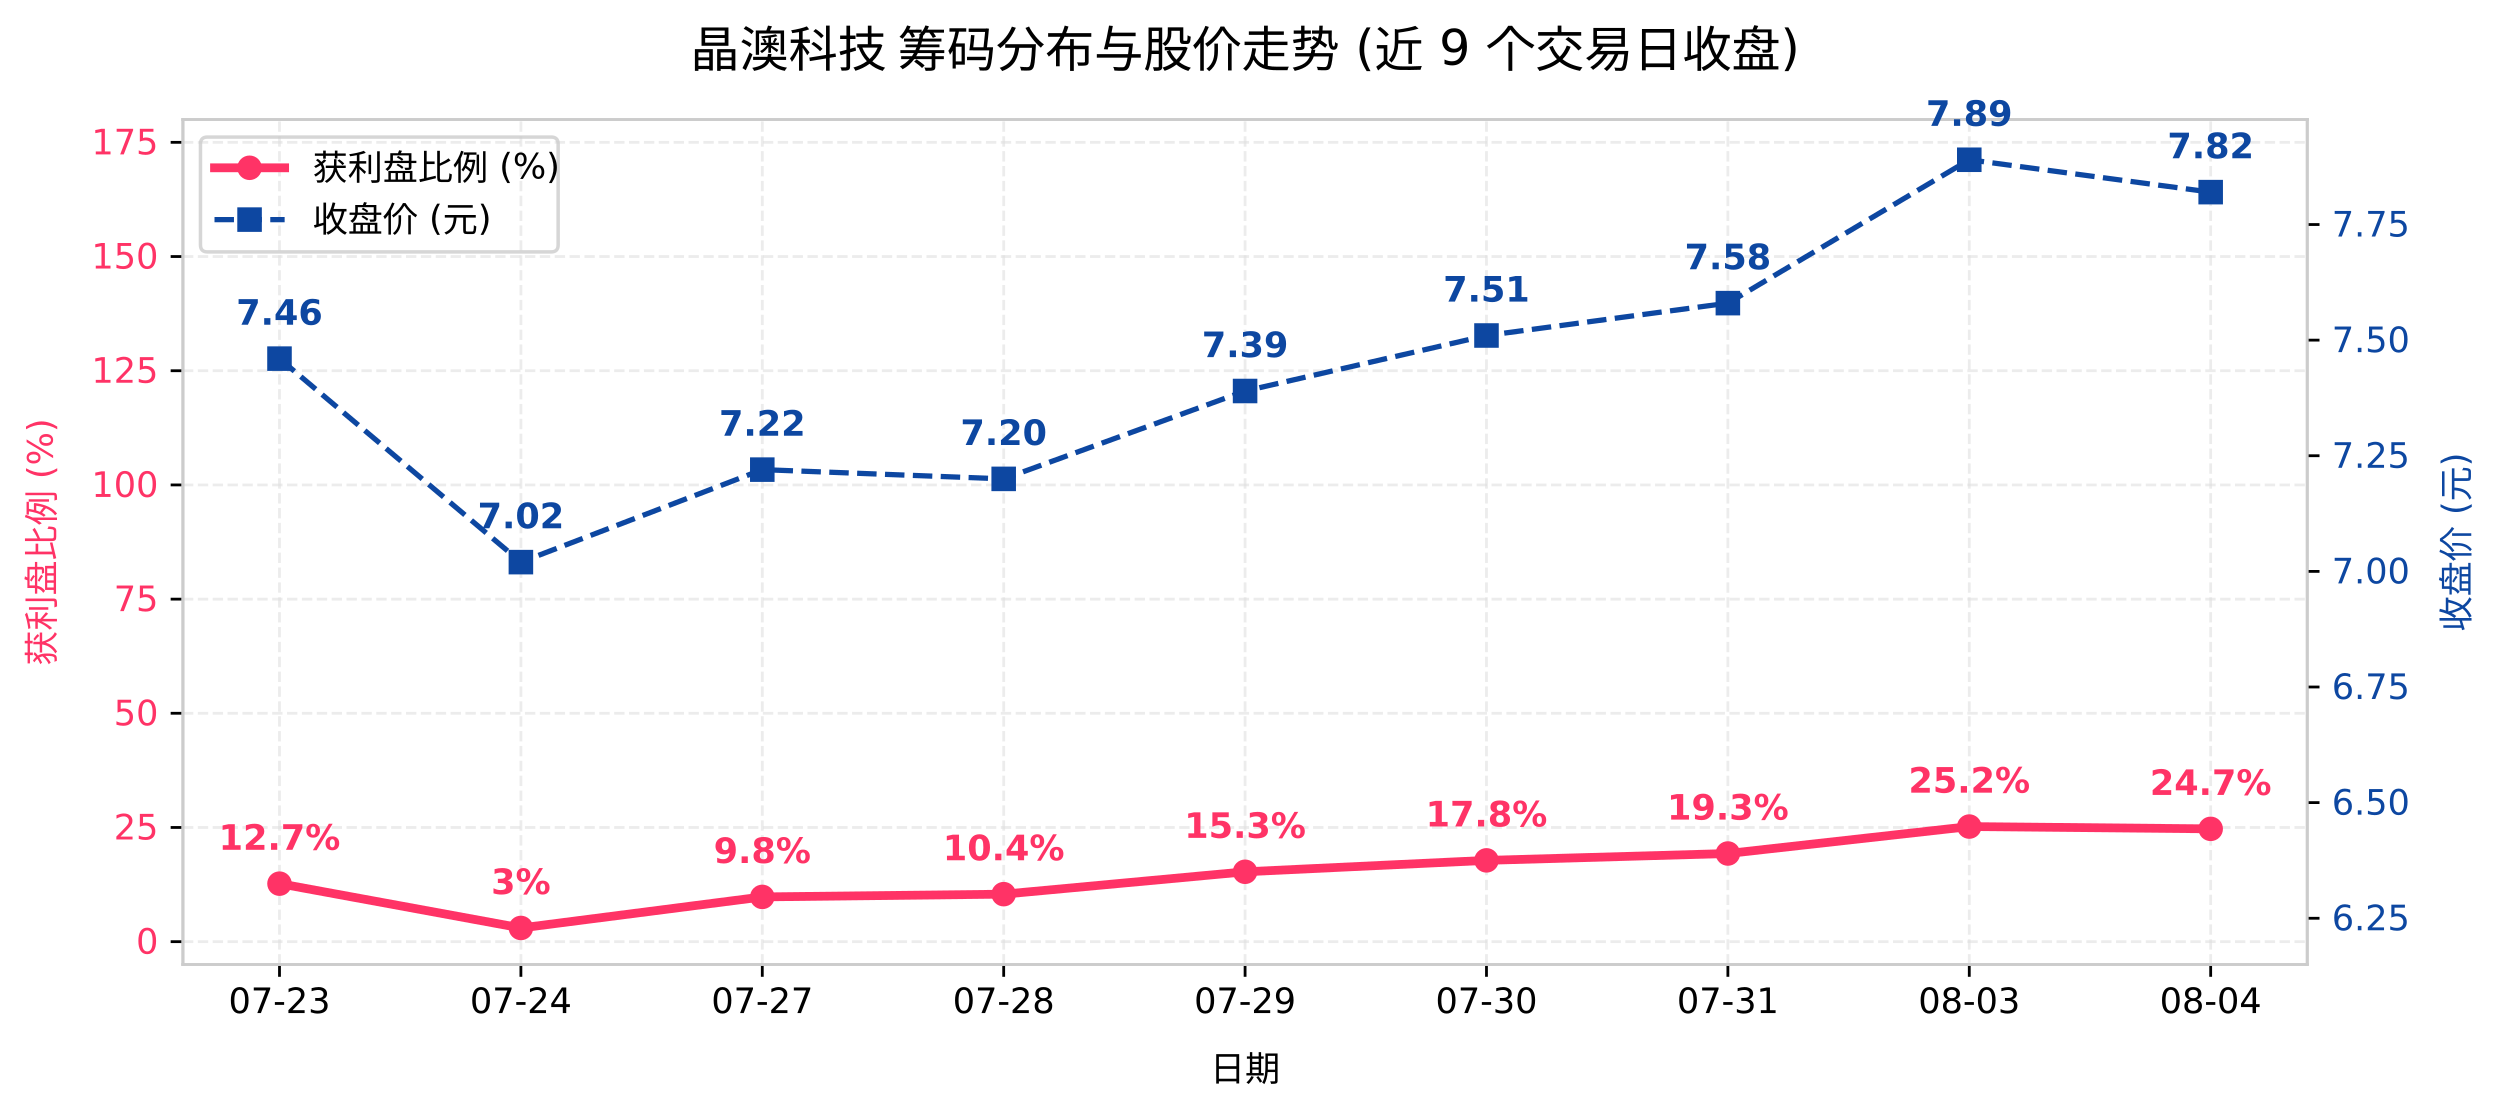
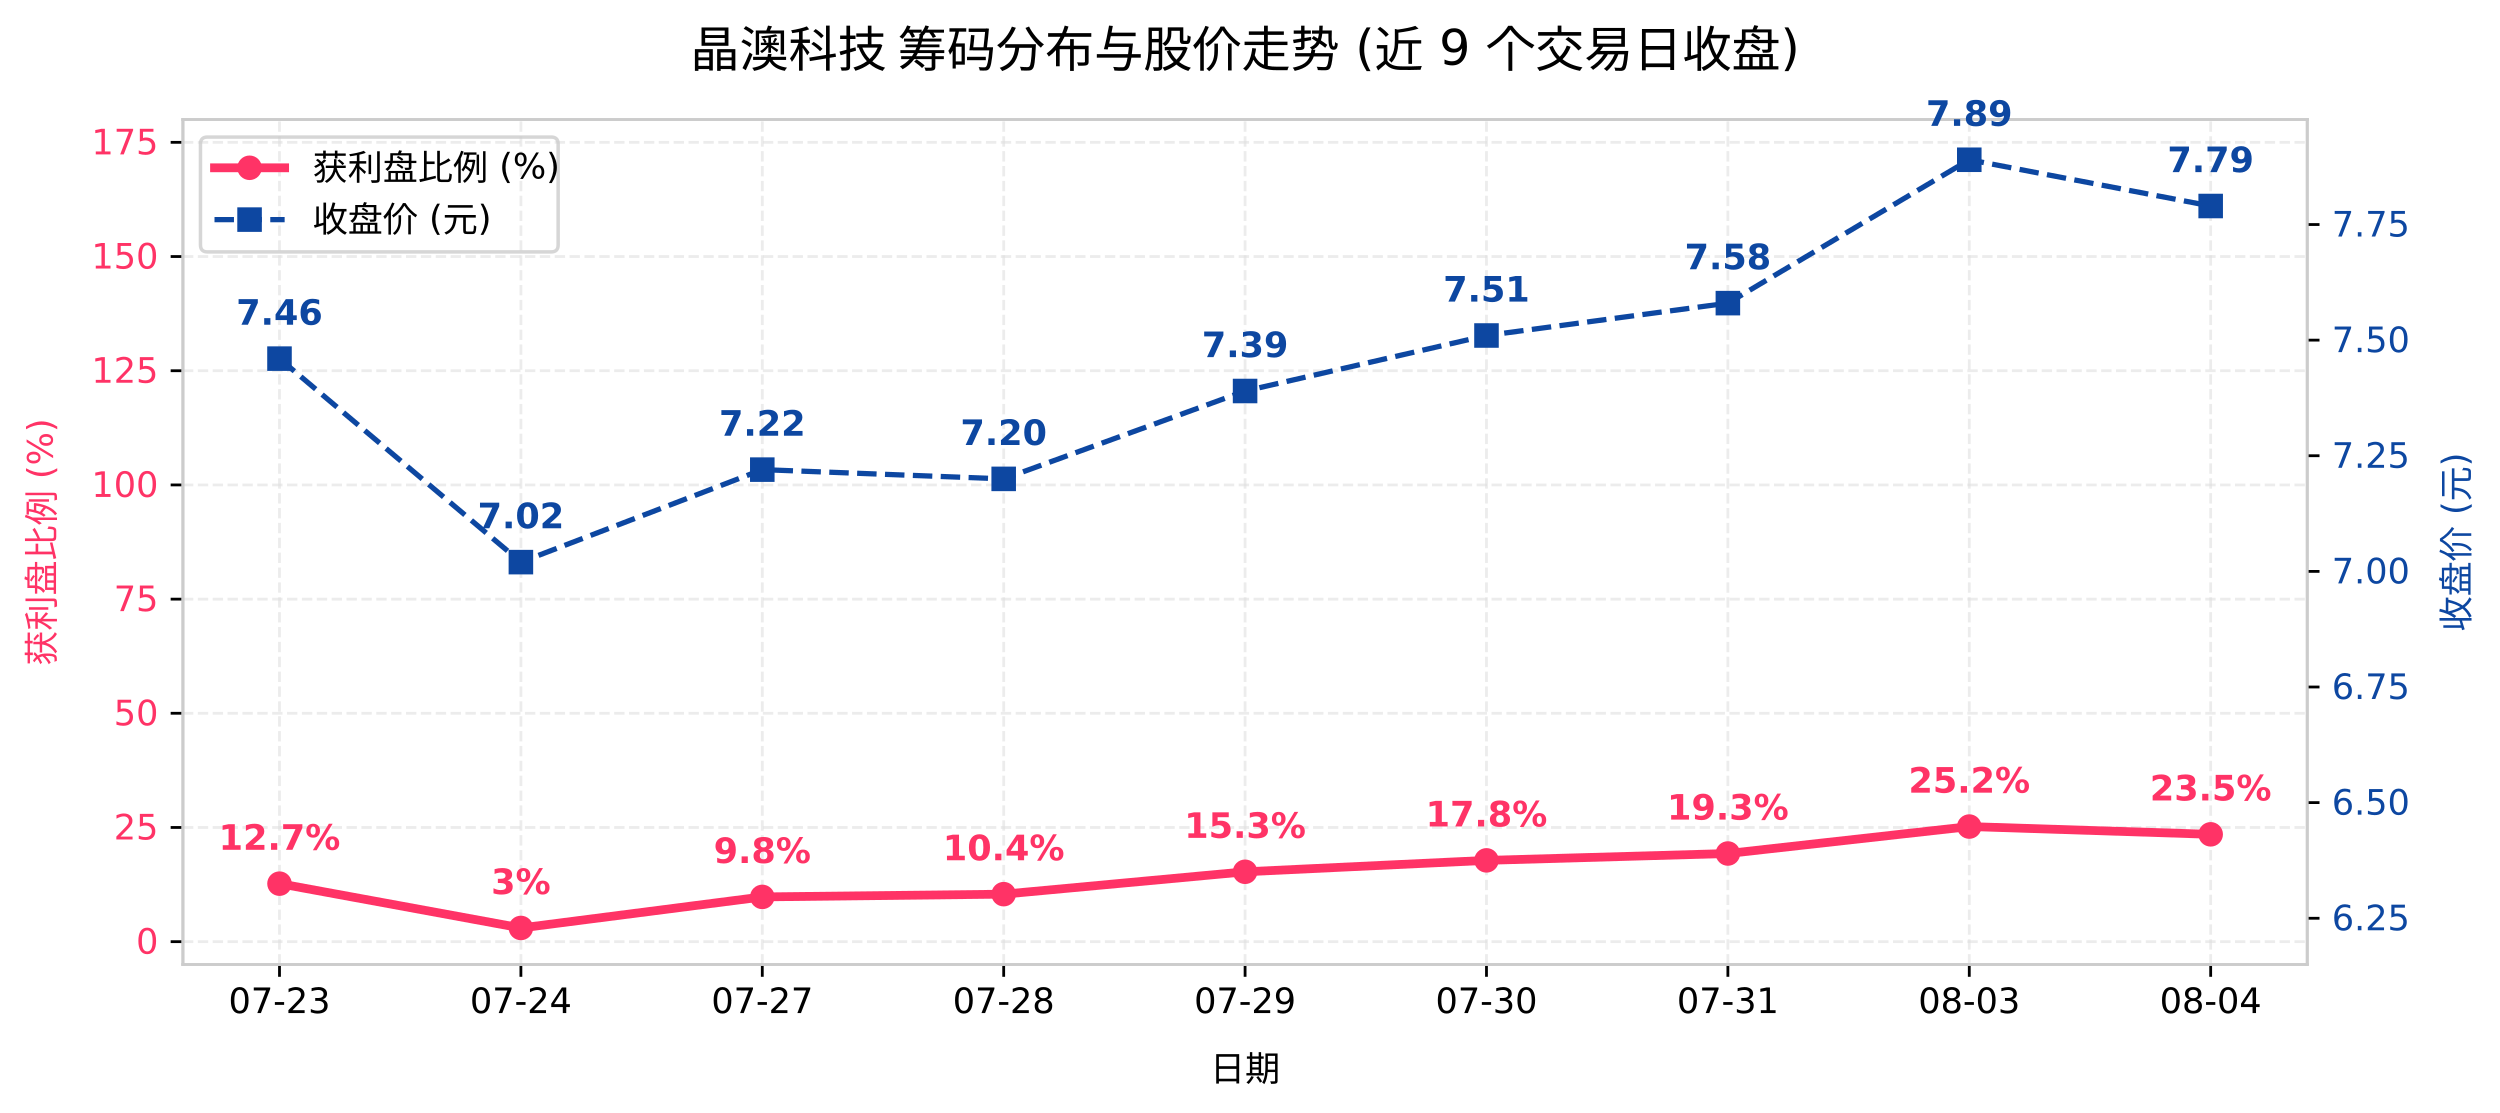
<svg xmlns="http://www.w3.org/2000/svg" xmlns:xlink="http://www.w3.org/1999/xlink" width="712.848pt" height="317.148pt" viewBox="0 0 712.848 317.148" version="1.1">
  <defs>
    <style type="text/css">*{stroke-linejoin: round; stroke-linecap: butt}</style>
  </defs>
  <g id="figure_1">
    <g id="patch_1">
      <path d="M 0 317.148  L 712.848 317.148  L 712.848 0  L 0 0  L 0 317.148  z " style="fill: none" />
    </g>
    <g id="axes_1">
      <g id="patch_2">
        <path d="M 52.163 275.017  L 657.883 275.017  L 657.883 34.08  L 52.163 34.08  L 52.163 275.017  z " style="fill: none" />
      </g>
      <g id="matplotlib.axis_1">
        <g id="xtick_1">
          <g id="line2d_1">
-             <path d="M 79.695 275.017  L 79.695 34.08  " clip-path="url(#p9bd43a5922)" style="fill: none; stroke-dasharray: 2.96,1.28; stroke-dashoffset: 0; stroke: #e0e0e0; stroke-opacity: 0.6; stroke-width: 0.8" />
+             <path d="M 79.695 275.017  L 79.695 34.08  " clip-path="url(#pdc9eabf6d9)" style="fill: none; stroke-dasharray: 2.96,1.28; stroke-dashoffset: 0; stroke: #e0e0e0; stroke-opacity: 0.6; stroke-width: 0.8" />
          </g>
          <g id="line2d_2">
            <defs>
-               <path id="mbecc0083b7" d="M 0 0  L 0 3.5  " style="stroke: #000000; stroke-width: 0.8" />
+               <path id="m09fc9aea0a" d="M 0 0  L 0 3.5  " style="stroke: #000000; stroke-width: 0.8" />
            </defs>
            <g>
-               <use xlink:href="#mbecc0083b7" x="79.695" y="275.017" style="stroke: #000000; stroke-width: 0.8" />
+               <use xlink:href="#m09fc9aea0a" x="79.695" y="275.017" style="stroke: #000000; stroke-width: 0.8" />
            </g>
          </g>
          <g id="text_1">
            <text style="font: 10px 'WenQuanYi Zen Hei', 'DejaVu Sans', 'Arial', sans-serif; text-anchor: middle" x="79.695" y="288.873" transform="rotate(-0 79.69523 288.8728)">07-23</text>
          </g>
        </g>
        <g id="xtick_2">
          <g id="line2d_3">
-             <path d="M 148.527 275.017  L 148.527 34.08  " clip-path="url(#p9bd43a5922)" style="fill: none; stroke-dasharray: 2.96,1.28; stroke-dashoffset: 0; stroke: #e0e0e0; stroke-opacity: 0.6; stroke-width: 0.8" />
+             <path d="M 148.527 275.017  L 148.527 34.08  " clip-path="url(#pdc9eabf6d9)" style="fill: none; stroke-dasharray: 2.96,1.28; stroke-dashoffset: 0; stroke: #e0e0e0; stroke-opacity: 0.6; stroke-width: 0.8" />
          </g>
          <g id="line2d_4">
            <g>
-               <use xlink:href="#mbecc0083b7" x="148.527" y="275.017" style="stroke: #000000; stroke-width: 0.8" />
+               <use xlink:href="#m09fc9aea0a" x="148.527" y="275.017" style="stroke: #000000; stroke-width: 0.8" />
            </g>
          </g>
          <g id="text_2">
            <text style="font: 10px 'WenQuanYi Zen Hei', 'DejaVu Sans', 'Arial', sans-serif; text-anchor: middle" x="148.527" y="288.873" transform="rotate(-0 148.527 288.8728)">07-24</text>
          </g>
        </g>
        <g id="xtick_3">
          <g id="line2d_5">
-             <path d="M 217.359 275.017  L 217.359 34.08  " clip-path="url(#p9bd43a5922)" style="fill: none; stroke-dasharray: 2.96,1.28; stroke-dashoffset: 0; stroke: #e0e0e0; stroke-opacity: 0.6; stroke-width: 0.8" />
+             <path d="M 217.359 275.017  L 217.359 34.08  " clip-path="url(#pdc9eabf6d9)" style="fill: none; stroke-dasharray: 2.96,1.28; stroke-dashoffset: 0; stroke: #e0e0e0; stroke-opacity: 0.6; stroke-width: 0.8" />
          </g>
          <g id="line2d_6">
            <g>
-               <use xlink:href="#mbecc0083b7" x="217.359" y="275.017" style="stroke: #000000; stroke-width: 0.8" />
+               <use xlink:href="#m09fc9aea0a" x="217.359" y="275.017" style="stroke: #000000; stroke-width: 0.8" />
            </g>
          </g>
          <g id="text_3">
            <text style="font: 10px 'WenQuanYi Zen Hei', 'DejaVu Sans', 'Arial', sans-serif; text-anchor: middle" x="217.359" y="288.873" transform="rotate(-0 217.3589 288.8728)">07-27</text>
          </g>
        </g>
        <g id="xtick_4">
          <g id="line2d_7">
-             <path d="M 286.191 275.017  L 286.191 34.08  " clip-path="url(#p9bd43a5922)" style="fill: none; stroke-dasharray: 2.96,1.28; stroke-dashoffset: 0; stroke: #e0e0e0; stroke-opacity: 0.6; stroke-width: 0.8" />
+             <path d="M 286.191 275.017  L 286.191 34.08  " clip-path="url(#pdc9eabf6d9)" style="fill: none; stroke-dasharray: 2.96,1.28; stroke-dashoffset: 0; stroke: #e0e0e0; stroke-opacity: 0.6; stroke-width: 0.8" />
          </g>
          <g id="line2d_8">
            <g>
-               <use xlink:href="#mbecc0083b7" x="286.191" y="275.017" style="stroke: #000000; stroke-width: 0.8" />
+               <use xlink:href="#m09fc9aea0a" x="286.191" y="275.017" style="stroke: #000000; stroke-width: 0.8" />
            </g>
          </g>
          <g id="text_4">
            <text style="font: 10px 'WenQuanYi Zen Hei', 'DejaVu Sans', 'Arial', sans-serif; text-anchor: middle" x="286.191" y="288.873" transform="rotate(-0 286.1907 288.8728)">07-28</text>
          </g>
        </g>
        <g id="xtick_5">
          <g id="line2d_9">
-             <path d="M 355.022 275.017  L 355.022 34.08  " clip-path="url(#p9bd43a5922)" style="fill: none; stroke-dasharray: 2.96,1.28; stroke-dashoffset: 0; stroke: #e0e0e0; stroke-opacity: 0.6; stroke-width: 0.8" />
+             <path d="M 355.022 275.017  L 355.022 34.08  " clip-path="url(#pdc9eabf6d9)" style="fill: none; stroke-dasharray: 2.96,1.28; stroke-dashoffset: 0; stroke: #e0e0e0; stroke-opacity: 0.6; stroke-width: 0.8" />
          </g>
          <g id="line2d_10">
            <g>
-               <use xlink:href="#mbecc0083b7" x="355.022" y="275.017" style="stroke: #000000; stroke-width: 0.8" />
+               <use xlink:href="#m09fc9aea0a" x="355.022" y="275.017" style="stroke: #000000; stroke-width: 0.8" />
            </g>
          </g>
          <g id="text_5">
            <text style="font: 10px 'WenQuanYi Zen Hei', 'DejaVu Sans', 'Arial', sans-serif; text-anchor: middle" x="355.022" y="288.873" transform="rotate(-0 355.0225 288.8728)">07-29</text>
          </g>
        </g>
        <g id="xtick_6">
          <g id="line2d_11">
-             <path d="M 423.854 275.017  L 423.854 34.08  " clip-path="url(#p9bd43a5922)" style="fill: none; stroke-dasharray: 2.96,1.28; stroke-dashoffset: 0; stroke: #e0e0e0; stroke-opacity: 0.6; stroke-width: 0.8" />
+             <path d="M 423.854 275.017  L 423.854 34.08  " clip-path="url(#pdc9eabf6d9)" style="fill: none; stroke-dasharray: 2.96,1.28; stroke-dashoffset: 0; stroke: #e0e0e0; stroke-opacity: 0.6; stroke-width: 0.8" />
          </g>
          <g id="line2d_12">
            <g>
-               <use xlink:href="#mbecc0083b7" x="423.854" y="275.017" style="stroke: #000000; stroke-width: 0.8" />
+               <use xlink:href="#m09fc9aea0a" x="423.854" y="275.017" style="stroke: #000000; stroke-width: 0.8" />
            </g>
          </g>
          <g id="text_6">
            <text style="font: 10px 'WenQuanYi Zen Hei', 'DejaVu Sans', 'Arial', sans-serif; text-anchor: middle" x="423.854" y="288.873" transform="rotate(-0 423.8543 288.8728)">07-30</text>
          </g>
        </g>
        <g id="xtick_7">
          <g id="line2d_13">
-             <path d="M 492.686 275.017  L 492.686 34.08  " clip-path="url(#p9bd43a5922)" style="fill: none; stroke-dasharray: 2.96,1.28; stroke-dashoffset: 0; stroke: #e0e0e0; stroke-opacity: 0.6; stroke-width: 0.8" />
+             <path d="M 492.686 275.017  L 492.686 34.08  " clip-path="url(#pdc9eabf6d9)" style="fill: none; stroke-dasharray: 2.96,1.28; stroke-dashoffset: 0; stroke: #e0e0e0; stroke-opacity: 0.6; stroke-width: 0.8" />
          </g>
          <g id="line2d_14">
            <g>
-               <use xlink:href="#mbecc0083b7" x="492.686" y="275.017" style="stroke: #000000; stroke-width: 0.8" />
+               <use xlink:href="#m09fc9aea0a" x="492.686" y="275.017" style="stroke: #000000; stroke-width: 0.8" />
            </g>
          </g>
          <g id="text_7">
            <text style="font: 10px 'WenQuanYi Zen Hei', 'DejaVu Sans', 'Arial', sans-serif; text-anchor: middle" x="492.686" y="288.873" transform="rotate(-0 492.6861 288.8728)">07-31</text>
          </g>
        </g>
        <g id="xtick_8">
          <g id="line2d_15">
-             <path d="M 561.518 275.017  L 561.518 34.08  " clip-path="url(#p9bd43a5922)" style="fill: none; stroke-dasharray: 2.96,1.28; stroke-dashoffset: 0; stroke: #e0e0e0; stroke-opacity: 0.6; stroke-width: 0.8" />
+             <path d="M 561.518 275.017  L 561.518 34.08  " clip-path="url(#pdc9eabf6d9)" style="fill: none; stroke-dasharray: 2.96,1.28; stroke-dashoffset: 0; stroke: #e0e0e0; stroke-opacity: 0.6; stroke-width: 0.8" />
          </g>
          <g id="line2d_16">
            <g>
-               <use xlink:href="#mbecc0083b7" x="561.518" y="275.017" style="stroke: #000000; stroke-width: 0.8" />
+               <use xlink:href="#m09fc9aea0a" x="561.518" y="275.017" style="stroke: #000000; stroke-width: 0.8" />
            </g>
          </g>
          <g id="text_8">
            <text style="font: 10px 'WenQuanYi Zen Hei', 'DejaVu Sans', 'Arial', sans-serif; text-anchor: middle" x="561.518" y="288.873" transform="rotate(-0 561.518 288.8728)">08-03</text>
          </g>
        </g>
        <g id="xtick_9">
          <g id="line2d_17">
-             <path d="M 630.35 275.017  L 630.35 34.08  " clip-path="url(#p9bd43a5922)" style="fill: none; stroke-dasharray: 2.96,1.28; stroke-dashoffset: 0; stroke: #e0e0e0; stroke-opacity: 0.6; stroke-width: 0.8" />
+             <path d="M 630.35 275.017  L 630.35 34.08  " clip-path="url(#pdc9eabf6d9)" style="fill: none; stroke-dasharray: 2.96,1.28; stroke-dashoffset: 0; stroke: #e0e0e0; stroke-opacity: 0.6; stroke-width: 0.8" />
          </g>
          <g id="line2d_18">
            <g>
-               <use xlink:href="#mbecc0083b7" x="630.35" y="275.017" style="stroke: #000000; stroke-width: 0.8" />
+               <use xlink:href="#m09fc9aea0a" x="630.35" y="275.017" style="stroke: #000000; stroke-width: 0.8" />
            </g>
          </g>
          <g id="text_9">
            <text style="font: 10px 'WenQuanYi Zen Hei', 'DejaVu Sans', 'Arial', sans-serif; text-anchor: middle" x="630.35" y="288.873" transform="rotate(-0 630.3498 288.8728)">08-04</text>
          </g>
        </g>
        <g id="text_10">
          <text style="font: 10px 'WenQuanYi Zen Hei', 'DejaVu Sans', 'Arial', sans-serif; text-anchor: middle" x="355.022" y="308.287" transform="rotate(-0 355.0225 308.2869)">日期</text>
        </g>
      </g>
      <g id="matplotlib.axis_2">
        <g id="ytick_1">
          <g id="line2d_19">
-             <path d="M 52.163 268.505  L 657.883 268.505  " clip-path="url(#p9bd43a5922)" style="fill: none; stroke-dasharray: 2.96,1.28; stroke-dashoffset: 0; stroke: #e0e0e0; stroke-opacity: 0.6; stroke-width: 0.8" />
+             <path d="M 52.163 268.505  L 657.883 268.505  " clip-path="url(#pdc9eabf6d9)" style="fill: none; stroke-dasharray: 2.96,1.28; stroke-dashoffset: 0; stroke: #e0e0e0; stroke-opacity: 0.6; stroke-width: 0.8" />
          </g>
          <g id="line2d_20">
            <defs>
-               <path id="mde5e62939f" d="M 0 0  L -3.5 0  " style="stroke: #000000; stroke-width: 0.8" />
+               <path id="m9e860126cf" d="M 0 0  L -3.5 0  " style="stroke: #000000; stroke-width: 0.8" />
            </defs>
            <g>
-               <use xlink:href="#mde5e62939f" x="52.163" y="268.505" style="stroke: #000000; stroke-width: 0.8" />
+               <use xlink:href="#m9e860126cf" x="52.163" y="268.505" style="stroke: #000000; stroke-width: 0.8" />
            </g>
          </g>
          <g id="text_11">
            <text style="fill: #ff3366; font: 10px 'WenQuanYi Zen Hei', 'DejaVu Sans', 'Arial', sans-serif; text-anchor: end" x="45.163" y="271.933" transform="rotate(-0 45.1625 271.9329)">0</text>
          </g>
        </g>
        <g id="ytick_2">
          <g id="line2d_21">
-             <path d="M 52.163 235.946  L 657.883 235.946  " clip-path="url(#p9bd43a5922)" style="fill: none; stroke-dasharray: 2.96,1.28; stroke-dashoffset: 0; stroke: #e0e0e0; stroke-opacity: 0.6; stroke-width: 0.8" />
+             <path d="M 52.163 235.946  L 657.883 235.946  " clip-path="url(#pdc9eabf6d9)" style="fill: none; stroke-dasharray: 2.96,1.28; stroke-dashoffset: 0; stroke: #e0e0e0; stroke-opacity: 0.6; stroke-width: 0.8" />
          </g>
          <g id="line2d_22">
            <g>
-               <use xlink:href="#mde5e62939f" x="52.163" y="235.946" style="stroke: #000000; stroke-width: 0.8" />
+               <use xlink:href="#m9e860126cf" x="52.163" y="235.946" style="stroke: #000000; stroke-width: 0.8" />
            </g>
          </g>
          <g id="text_12">
            <text style="fill: #ff3366; font: 10px 'WenQuanYi Zen Hei', 'DejaVu Sans', 'Arial', sans-serif; text-anchor: end" x="45.163" y="239.374" transform="rotate(-0 45.1625 239.3739)">25</text>
          </g>
        </g>
        <g id="ytick_3">
          <g id="line2d_23">
-             <path d="M 52.163 203.387  L 657.883 203.387  " clip-path="url(#p9bd43a5922)" style="fill: none; stroke-dasharray: 2.96,1.28; stroke-dashoffset: 0; stroke: #e0e0e0; stroke-opacity: 0.6; stroke-width: 0.8" />
+             <path d="M 52.163 203.387  L 657.883 203.387  " clip-path="url(#pdc9eabf6d9)" style="fill: none; stroke-dasharray: 2.96,1.28; stroke-dashoffset: 0; stroke: #e0e0e0; stroke-opacity: 0.6; stroke-width: 0.8" />
          </g>
          <g id="line2d_24">
            <g>
-               <use xlink:href="#mde5e62939f" x="52.163" y="203.387" style="stroke: #000000; stroke-width: 0.8" />
+               <use xlink:href="#m9e860126cf" x="52.163" y="203.387" style="stroke: #000000; stroke-width: 0.8" />
            </g>
          </g>
          <g id="text_13">
            <text style="fill: #ff3366; font: 10px 'WenQuanYi Zen Hei', 'DejaVu Sans', 'Arial', sans-serif; text-anchor: end" x="45.163" y="206.815" transform="rotate(-0 45.1625 206.815)">50</text>
          </g>
        </g>
        <g id="ytick_4">
          <g id="line2d_25">
-             <path d="M 52.163 170.828  L 657.883 170.828  " clip-path="url(#p9bd43a5922)" style="fill: none; stroke-dasharray: 2.96,1.28; stroke-dashoffset: 0; stroke: #e0e0e0; stroke-opacity: 0.6; stroke-width: 0.8" />
+             <path d="M 52.163 170.828  L 657.883 170.828  " clip-path="url(#pdc9eabf6d9)" style="fill: none; stroke-dasharray: 2.96,1.28; stroke-dashoffset: 0; stroke: #e0e0e0; stroke-opacity: 0.6; stroke-width: 0.8" />
          </g>
          <g id="line2d_26">
            <g>
-               <use xlink:href="#mde5e62939f" x="52.163" y="170.828" style="stroke: #000000; stroke-width: 0.8" />
+               <use xlink:href="#m9e860126cf" x="52.163" y="170.828" style="stroke: #000000; stroke-width: 0.8" />
            </g>
          </g>
          <g id="text_14">
            <text style="fill: #ff3366; font: 10px 'WenQuanYi Zen Hei', 'DejaVu Sans', 'Arial', sans-serif; text-anchor: end" x="45.163" y="174.256" transform="rotate(-0 45.1625 174.256)">75</text>
          </g>
        </g>
        <g id="ytick_5">
          <g id="line2d_27">
-             <path d="M 52.163 138.269  L 657.883 138.269  " clip-path="url(#p9bd43a5922)" style="fill: none; stroke-dasharray: 2.96,1.28; stroke-dashoffset: 0; stroke: #e0e0e0; stroke-opacity: 0.6; stroke-width: 0.8" />
+             <path d="M 52.163 138.269  L 657.883 138.269  " clip-path="url(#pdc9eabf6d9)" style="fill: none; stroke-dasharray: 2.96,1.28; stroke-dashoffset: 0; stroke: #e0e0e0; stroke-opacity: 0.6; stroke-width: 0.8" />
          </g>
          <g id="line2d_28">
            <g>
-               <use xlink:href="#mde5e62939f" x="52.163" y="138.269" style="stroke: #000000; stroke-width: 0.8" />
+               <use xlink:href="#m9e860126cf" x="52.163" y="138.269" style="stroke: #000000; stroke-width: 0.8" />
            </g>
          </g>
          <g id="text_15">
            <text style="fill: #ff3366; font: 10px 'WenQuanYi Zen Hei', 'DejaVu Sans', 'Arial', sans-serif; text-anchor: end" x="45.163" y="141.697" transform="rotate(-0 45.1625 141.6971)">100</text>
          </g>
        </g>
        <g id="ytick_6">
          <g id="line2d_29">
-             <path d="M 52.163 105.71  L 657.883 105.71  " clip-path="url(#p9bd43a5922)" style="fill: none; stroke-dasharray: 2.96,1.28; stroke-dashoffset: 0; stroke: #e0e0e0; stroke-opacity: 0.6; stroke-width: 0.8" />
+             <path d="M 52.163 105.71  L 657.883 105.71  " clip-path="url(#pdc9eabf6d9)" style="fill: none; stroke-dasharray: 2.96,1.28; stroke-dashoffset: 0; stroke: #e0e0e0; stroke-opacity: 0.6; stroke-width: 0.8" />
          </g>
          <g id="line2d_30">
            <g>
-               <use xlink:href="#mde5e62939f" x="52.163" y="105.71" style="stroke: #000000; stroke-width: 0.8" />
+               <use xlink:href="#m9e860126cf" x="52.163" y="105.71" style="stroke: #000000; stroke-width: 0.8" />
            </g>
          </g>
          <g id="text_16">
            <text style="fill: #ff3366; font: 10px 'WenQuanYi Zen Hei', 'DejaVu Sans', 'Arial', sans-serif; text-anchor: end" x="45.163" y="109.138" transform="rotate(-0 45.1625 109.1381)">125</text>
          </g>
        </g>
        <g id="ytick_7">
          <g id="line2d_31">
-             <path d="M 52.163 73.151  L 657.883 73.151  " clip-path="url(#p9bd43a5922)" style="fill: none; stroke-dasharray: 2.96,1.28; stroke-dashoffset: 0; stroke: #e0e0e0; stroke-opacity: 0.6; stroke-width: 0.8" />
+             <path d="M 52.163 73.151  L 657.883 73.151  " clip-path="url(#pdc9eabf6d9)" style="fill: none; stroke-dasharray: 2.96,1.28; stroke-dashoffset: 0; stroke: #e0e0e0; stroke-opacity: 0.6; stroke-width: 0.8" />
          </g>
          <g id="line2d_32">
            <g>
-               <use xlink:href="#mde5e62939f" x="52.163" y="73.151" style="stroke: #000000; stroke-width: 0.8" />
+               <use xlink:href="#m9e860126cf" x="52.163" y="73.151" style="stroke: #000000; stroke-width: 0.8" />
            </g>
          </g>
          <g id="text_17">
            <text style="fill: #ff3366; font: 10px 'WenQuanYi Zen Hei', 'DejaVu Sans', 'Arial', sans-serif; text-anchor: end" x="45.163" y="76.579" transform="rotate(-0 45.1625 76.57918)">150</text>
          </g>
        </g>
        <g id="ytick_8">
          <g id="line2d_33">
-             <path d="M 52.163 40.592  L 657.883 40.592  " clip-path="url(#p9bd43a5922)" style="fill: none; stroke-dasharray: 2.96,1.28; stroke-dashoffset: 0; stroke: #e0e0e0; stroke-opacity: 0.6; stroke-width: 0.8" />
+             <path d="M 52.163 40.592  L 657.883 40.592  " clip-path="url(#pdc9eabf6d9)" style="fill: none; stroke-dasharray: 2.96,1.28; stroke-dashoffset: 0; stroke: #e0e0e0; stroke-opacity: 0.6; stroke-width: 0.8" />
          </g>
          <g id="line2d_34">
            <g>
-               <use xlink:href="#mde5e62939f" x="52.163" y="40.592" style="stroke: #000000; stroke-width: 0.8" />
+               <use xlink:href="#m9e860126cf" x="52.163" y="40.592" style="stroke: #000000; stroke-width: 0.8" />
            </g>
          </g>
          <g id="text_18">
            <text style="fill: #ff3366; font: 10px 'WenQuanYi Zen Hei', 'DejaVu Sans', 'Arial', sans-serif; text-anchor: end" x="45.163" y="44.02" transform="rotate(-0 45.1625 44.02023)">175</text>
          </g>
        </g>
        <g id="text_19">
          <text style="fill: #ff3366; font: 10px 'WenQuanYi Zen Hei', 'DejaVu Sans', 'Arial', sans-serif; text-anchor: middle" x="15.463" y="154.548" transform="rotate(-90 15.4625 154.5484)">获利盘比例 (%)</text>
        </g>
      </g>
      <g id="line2d_35">
-         <path d="M 79.695 251.965  L 148.527 264.598  L 217.359 255.742  L 286.191 254.96  L 355.022 248.579  L 423.854 245.323  L 492.686 243.369  L 561.518 235.685  L 630.35 236.337  " clip-path="url(#p9bd43a5922)" style="fill: none; stroke: #ff3366; stroke-width: 2.5; stroke-linecap: square" />
+         <path d="M 79.695 251.965  L 148.527 264.598  L 217.359 255.742  L 286.191 254.96  L 355.022 248.579  L 423.854 245.323  L 492.686 243.369  L 561.518 235.685  L 630.35 237.899  " clip-path="url(#pdc9eabf6d9)" style="fill: none; stroke: #ff3366; stroke-width: 2.5; stroke-linecap: square" />
        <defs>
-           <path id="m4c78a3b198" d="M 0 3  C 0.796 3 1.559 2.684 2.121 2.121  C 2.684 1.559 3 0.796 3 0  C 3 -0.796 2.684 -1.559 2.121 -2.121  C 1.559 -2.684 0.796 -3 0 -3  C -0.796 -3 -1.559 -2.684 -2.121 -2.121  C -2.684 -1.559 -3 -0.796 -3 0  C -3 0.796 -2.684 1.559 -2.121 2.121  C -1.559 2.684 -0.796 3 0 3  z " style="stroke: #ff3366" />
+           <path id="medb9f95dee" d="M 0 3  C 0.796 3 1.559 2.684 2.121 2.121  C 2.684 1.559 3 0.796 3 0  C 3 -0.796 2.684 -1.559 2.121 -2.121  C 1.559 -2.684 0.796 -3 0 -3  C -0.796 -3 -1.559 -2.684 -2.121 -2.121  C -2.684 -1.559 -3 -0.796 -3 0  C -3 0.796 -2.684 1.559 -2.121 2.121  C -1.559 2.684 -0.796 3 0 3  z " style="stroke: #ff3366" />
        </defs>
-         <g clip-path="url(#p9bd43a5922)">
-           <use xlink:href="#m4c78a3b198" x="79.695" y="251.965" style="fill: #ff3366; stroke: #ff3366" />
-           <use xlink:href="#m4c78a3b198" x="148.527" y="264.598" style="fill: #ff3366; stroke: #ff3366" />
-           <use xlink:href="#m4c78a3b198" x="217.359" y="255.742" style="fill: #ff3366; stroke: #ff3366" />
-           <use xlink:href="#m4c78a3b198" x="286.191" y="254.96" style="fill: #ff3366; stroke: #ff3366" />
-           <use xlink:href="#m4c78a3b198" x="355.022" y="248.579" style="fill: #ff3366; stroke: #ff3366" />
-           <use xlink:href="#m4c78a3b198" x="423.854" y="245.323" style="fill: #ff3366; stroke: #ff3366" />
-           <use xlink:href="#m4c78a3b198" x="492.686" y="243.369" style="fill: #ff3366; stroke: #ff3366" />
-           <use xlink:href="#m4c78a3b198" x="561.518" y="235.685" style="fill: #ff3366; stroke: #ff3366" />
-           <use xlink:href="#m4c78a3b198" x="630.35" y="236.337" style="fill: #ff3366; stroke: #ff3366" />
+         <g clip-path="url(#pdc9eabf6d9)">
+           <use xlink:href="#medb9f95dee" x="79.695" y="251.965" style="fill: #ff3366; stroke: #ff3366" />
+           <use xlink:href="#medb9f95dee" x="148.527" y="264.598" style="fill: #ff3366; stroke: #ff3366" />
+           <use xlink:href="#medb9f95dee" x="217.359" y="255.742" style="fill: #ff3366; stroke: #ff3366" />
+           <use xlink:href="#medb9f95dee" x="286.191" y="254.96" style="fill: #ff3366; stroke: #ff3366" />
+           <use xlink:href="#medb9f95dee" x="355.022" y="248.579" style="fill: #ff3366; stroke: #ff3366" />
+           <use xlink:href="#medb9f95dee" x="423.854" y="245.323" style="fill: #ff3366; stroke: #ff3366" />
+           <use xlink:href="#medb9f95dee" x="492.686" y="243.369" style="fill: #ff3366; stroke: #ff3366" />
+           <use xlink:href="#medb9f95dee" x="561.518" y="235.685" style="fill: #ff3366; stroke: #ff3366" />
+           <use xlink:href="#medb9f95dee" x="630.35" y="237.899" style="fill: #ff3366; stroke: #ff3366" />
        </g>
      </g>
      <g id="patch_3">
        <path d="M 52.163 275.017  L 52.163 34.08  " style="fill: none; stroke: #cccccc; stroke-width: 0.8; stroke-linejoin: miter; stroke-linecap: square" />
      </g>
      <g id="patch_4">
        <path d="M 657.883 275.017  L 657.883 34.08  " style="fill: none; stroke: #cccccc; stroke-width: 0.8; stroke-linejoin: miter; stroke-linecap: square" />
      </g>
      <g id="patch_5">
        <path d="M 52.163 275.017  L 657.883 275.017  " style="fill: none; stroke: #cccccc; stroke-width: 0.8; stroke-linejoin: miter; stroke-linecap: square" />
      </g>
      <g id="patch_6">
        <path d="M 52.163 34.08  L 657.883 34.08  " style="fill: none; stroke: #cccccc; stroke-width: 0.8; stroke-linejoin: miter; stroke-linecap: square" />
      </g>
      <g id="text_20">
        <text style="fill: #ff3366; font: 700 10px 'WenQuanYi Zen Hei', 'DejaVu Sans', 'Arial', sans-serif; text-anchor: middle" x="79.695" y="242.304" transform="rotate(-0 79.69523 242.3039)">12.7%</text>
      </g>
      <g id="text_21">
        <text style="fill: #ff3366; font: 700 10px 'WenQuanYi Zen Hei', 'DejaVu Sans', 'Arial', sans-serif; text-anchor: middle" x="148.527" y="254.937" transform="rotate(-0 148.527 254.9368)">3%</text>
      </g>
      <g id="text_22">
        <text style="fill: #ff3366; font: 700 10px 'WenQuanYi Zen Hei', 'DejaVu Sans', 'Arial', sans-serif; text-anchor: middle" x="217.359" y="246.081" transform="rotate(-0 217.3589 246.0807)">9.8%</text>
      </g>
      <g id="text_23">
        <text style="fill: #ff3366; font: 700 10px 'WenQuanYi Zen Hei', 'DejaVu Sans', 'Arial', sans-serif; text-anchor: middle" x="286.191" y="245.299" transform="rotate(-0 286.1907 245.2993)">10.4%</text>
      </g>
      <g id="text_24">
        <text style="fill: #ff3366; font: 700 10px 'WenQuanYi Zen Hei', 'DejaVu Sans', 'Arial', sans-serif; text-anchor: middle" x="355.022" y="238.918" transform="rotate(-0 355.0225 238.9178)">15.3%</text>
      </g>
      <g id="text_25">
        <text style="fill: #ff3366; font: 700 10px 'WenQuanYi Zen Hei', 'DejaVu Sans', 'Arial', sans-serif; text-anchor: middle" x="423.854" y="235.662" transform="rotate(-0 423.8543 235.6619)">17.8%</text>
      </g>
      <g id="text_26">
        <text style="fill: #ff3366; font: 700 10px 'WenQuanYi Zen Hei', 'DejaVu Sans', 'Arial', sans-serif; text-anchor: middle" x="492.686" y="233.708" transform="rotate(-0 492.6861 233.7083)">19.3%</text>
      </g>
      <g id="text_27">
        <text style="fill: #ff3366; font: 700 10px 'WenQuanYi Zen Hei', 'DejaVu Sans', 'Arial', sans-serif; text-anchor: middle" x="561.518" y="226.024" transform="rotate(-0 561.518 226.0244)">25.2%</text>
      </g>
      <g id="text_28">
-         <text style="fill: #ff3366; font: 700 10px 'WenQuanYi Zen Hei', 'DejaVu Sans', 'Arial', sans-serif; text-anchor: middle" x="630.35" y="226.676" transform="rotate(-0 630.3498 226.6756)">24.7%</text>
+         <text style="fill: #ff3366; font: 700 10px 'WenQuanYi Zen Hei', 'DejaVu Sans', 'Arial', sans-serif; text-anchor: middle" x="630.35" y="228.238" transform="rotate(-0 630.3498 228.2384)">23.5%</text>
      </g>
      <g id="legend_1">
        <g id="patch_7">
          <path d="M 59.163 71.829  L 157.15 71.829  Q 159.15 71.829 159.15 69.829  L 159.15 41.08  Q 159.15 39.08 157.15 39.08  L 59.163 39.08  Q 57.163 39.08 57.163 41.08  L 57.163 69.829  Q 57.163 71.829 59.163 71.829  L 59.163 71.829  z " style="fill: none; opacity: 0.8; stroke: #cccccc; stroke-linejoin: miter" />
        </g>
        <g id="line2d_36">
          <path d="M 61.163 47.843  L 71.162 47.843  L 81.162 47.843  " style="fill: none; stroke: #ff3366; stroke-width: 2.5; stroke-linecap: square" />
          <g>
-             <use xlink:href="#m4c78a3b198" x="71.162" y="47.843" style="fill: #ff3366; stroke: #ff3366" />
+             <use xlink:href="#medb9f95dee" x="71.162" y="47.843" style="fill: #ff3366; stroke: #ff3366" />
          </g>
        </g>
        <g id="text_29">
          <text style="font: 10px 'WenQuanYi Zen Hei', 'DejaVu Sans', 'Arial', sans-serif; text-anchor: start" x="89.162" y="51.343" transform="rotate(-0 89.1625 51.34281)">获利盘比例 (%)</text>
        </g>
        <g id="line2d_37">
          <path d="M 61.163 62.619  L 71.162 62.619  L 81.162 62.619  " style="fill: none; stroke-dasharray: 5.55,2.4; stroke-dashoffset: 0; stroke: #0d47a1; stroke-width: 1.5" />
          <defs>
-             <path id="m405f86eb11" d="M -3 3  L 3 3  L 3 -3  L -3 -3  z " style="stroke: #0d47a1; stroke-linejoin: miter" />
+             <path id="m2d6fd45cd6" d="M -3 3  L 3 3  L 3 -3  L -3 -3  z " style="stroke: #0d47a1; stroke-linejoin: miter" />
          </defs>
          <g>
-             <use xlink:href="#m405f86eb11" x="71.162" y="62.619" style="fill: #0d47a1; stroke: #0d47a1; stroke-linejoin: miter" />
+             <use xlink:href="#m2d6fd45cd6" x="71.162" y="62.619" style="fill: #0d47a1; stroke: #0d47a1; stroke-linejoin: miter" />
          </g>
        </g>
        <g id="text_30">
          <text style="font: 10px 'WenQuanYi Zen Hei', 'DejaVu Sans', 'Arial', sans-serif; text-anchor: start" x="89.162" y="66.119" transform="rotate(-0 89.1625 66.11938)">收盘价 (元)</text>
        </g>
      </g>
    </g>
    <g id="axes_2">
      <g id="matplotlib.axis_3">
        <g id="ytick_9">
          <g id="line2d_38">
            <defs>
-               <path id="mb94ac3847b" d="M 0 0  L 3.5 0  " style="stroke: #000000; stroke-width: 0.8" />
+               <path id="m71a374d486" d="M 0 0  L 3.5 0  " style="stroke: #000000; stroke-width: 0.8" />
            </defs>
            <g>
-               <use xlink:href="#mb94ac3847b" x="657.883" y="261.829" style="stroke: #000000; stroke-width: 0.8" />
+               <use xlink:href="#m71a374d486" x="657.883" y="261.829" style="stroke: #000000; stroke-width: 0.8" />
            </g>
          </g>
          <g id="text_31">
            <text style="fill: #0d47a1; font: 10px 'WenQuanYi Zen Hei', 'DejaVu Sans', 'Arial', sans-serif; text-anchor: start" x="664.883" y="265.257" transform="rotate(-0 664.8825 265.2572)">6.25</text>
          </g>
        </g>
        <g id="ytick_10">
          <g id="line2d_39">
            <g>
-               <use xlink:href="#mb94ac3847b" x="657.883" y="228.86" style="stroke: #000000; stroke-width: 0.8" />
+               <use xlink:href="#m71a374d486" x="657.883" y="228.86" style="stroke: #000000; stroke-width: 0.8" />
            </g>
          </g>
          <g id="text_32">
            <text style="fill: #0d47a1; font: 10px 'WenQuanYi Zen Hei', 'DejaVu Sans', 'Arial', sans-serif; text-anchor: start" x="664.883" y="232.288" transform="rotate(-0 664.8825 232.2883)">6.50</text>
          </g>
        </g>
        <g id="ytick_11">
          <g id="line2d_40">
            <g>
-               <use xlink:href="#mb94ac3847b" x="657.883" y="195.891" style="stroke: #000000; stroke-width: 0.8" />
+               <use xlink:href="#m71a374d486" x="657.883" y="195.891" style="stroke: #000000; stroke-width: 0.8" />
            </g>
          </g>
          <g id="text_33">
            <text style="fill: #0d47a1; font: 10px 'WenQuanYi Zen Hei', 'DejaVu Sans', 'Arial', sans-serif; text-anchor: start" x="664.883" y="199.319" transform="rotate(-0 664.8825 199.3195)">6.75</text>
          </g>
        </g>
        <g id="ytick_12">
          <g id="line2d_41">
            <g>
-               <use xlink:href="#mb94ac3847b" x="657.883" y="162.923" style="stroke: #000000; stroke-width: 0.8" />
+               <use xlink:href="#m71a374d486" x="657.883" y="162.923" style="stroke: #000000; stroke-width: 0.8" />
            </g>
          </g>
          <g id="text_34">
            <text style="fill: #0d47a1; font: 10px 'WenQuanYi Zen Hei', 'DejaVu Sans', 'Arial', sans-serif; text-anchor: start" x="664.883" y="166.351" transform="rotate(-0 664.8825 166.3506)">7.00</text>
          </g>
        </g>
        <g id="ytick_13">
          <g id="line2d_42">
            <g>
-               <use xlink:href="#mb94ac3847b" x="657.883" y="129.954" style="stroke: #000000; stroke-width: 0.8" />
+               <use xlink:href="#m71a374d486" x="657.883" y="129.954" style="stroke: #000000; stroke-width: 0.8" />
            </g>
          </g>
          <g id="text_35">
            <text style="fill: #0d47a1; font: 10px 'WenQuanYi Zen Hei', 'DejaVu Sans', 'Arial', sans-serif; text-anchor: start" x="664.883" y="133.382" transform="rotate(-0 664.8825 133.3818)">7.25</text>
          </g>
        </g>
        <g id="ytick_14">
          <g id="line2d_43">
            <g>
-               <use xlink:href="#mb94ac3847b" x="657.883" y="96.985" style="stroke: #000000; stroke-width: 0.8" />
+               <use xlink:href="#m71a374d486" x="657.883" y="96.985" style="stroke: #000000; stroke-width: 0.8" />
            </g>
          </g>
          <g id="text_36">
            <text style="fill: #0d47a1; font: 10px 'WenQuanYi Zen Hei', 'DejaVu Sans', 'Arial', sans-serif; text-anchor: start" x="664.883" y="100.413" transform="rotate(-0 664.8825 100.413)">7.50</text>
          </g>
        </g>
        <g id="ytick_15">
          <g id="line2d_44">
            <g>
-               <use xlink:href="#mb94ac3847b" x="657.883" y="64.016" style="stroke: #000000; stroke-width: 0.8" />
+               <use xlink:href="#m71a374d486" x="657.883" y="64.016" style="stroke: #000000; stroke-width: 0.8" />
            </g>
          </g>
          <g id="text_37">
            <text style="fill: #0d47a1; font: 10px 'WenQuanYi Zen Hei', 'DejaVu Sans', 'Arial', sans-serif; text-anchor: start" x="664.883" y="67.444" transform="rotate(-0 664.8825 67.44414)">7.75</text>
          </g>
        </g>
        <g id="text_38">
          <text style="fill: #0d47a1; font: 10px 'WenQuanYi Zen Hei', 'DejaVu Sans', 'Arial', sans-serif; text-anchor: middle" x="703.939" y="154.548" transform="rotate(-90 703.9388 154.5484)">收盘价 (元)</text>
        </g>
      </g>
      <g id="line2d_45">
-         <path d="M 79.695 102.26  L 148.527 160.285  L 217.359 133.91  L 286.191 136.547  L 355.022 111.491  L 423.854 95.666  L 492.686 86.435  L 561.518 45.553  L 630.35 54.785  " clip-path="url(#p9bd43a5922)" style="fill: none; stroke-dasharray: 5.55,2.4; stroke-dashoffset: 0; stroke: #0d47a1; stroke-width: 1.5" />
-         <g clip-path="url(#p9bd43a5922)">
-           <use xlink:href="#m405f86eb11" x="79.695" y="102.26" style="fill: #0d47a1; stroke: #0d47a1; stroke-linejoin: miter" />
-           <use xlink:href="#m405f86eb11" x="148.527" y="160.285" style="fill: #0d47a1; stroke: #0d47a1; stroke-linejoin: miter" />
-           <use xlink:href="#m405f86eb11" x="217.359" y="133.91" style="fill: #0d47a1; stroke: #0d47a1; stroke-linejoin: miter" />
-           <use xlink:href="#m405f86eb11" x="286.191" y="136.547" style="fill: #0d47a1; stroke: #0d47a1; stroke-linejoin: miter" />
-           <use xlink:href="#m405f86eb11" x="355.022" y="111.491" style="fill: #0d47a1; stroke: #0d47a1; stroke-linejoin: miter" />
-           <use xlink:href="#m405f86eb11" x="423.854" y="95.666" style="fill: #0d47a1; stroke: #0d47a1; stroke-linejoin: miter" />
-           <use xlink:href="#m405f86eb11" x="492.686" y="86.435" style="fill: #0d47a1; stroke: #0d47a1; stroke-linejoin: miter" />
-           <use xlink:href="#m405f86eb11" x="561.518" y="45.553" style="fill: #0d47a1; stroke: #0d47a1; stroke-linejoin: miter" />
-           <use xlink:href="#m405f86eb11" x="630.35" y="54.785" style="fill: #0d47a1; stroke: #0d47a1; stroke-linejoin: miter" />
+         <path d="M 79.695 102.26  L 148.527 160.285  L 217.359 133.91  L 286.191 136.547  L 355.022 111.491  L 423.854 95.666  L 492.686 86.435  L 561.518 45.553  L 630.35 58.741  " clip-path="url(#pdc9eabf6d9)" style="fill: none; stroke-dasharray: 5.55,2.4; stroke-dashoffset: 0; stroke: #0d47a1; stroke-width: 1.5" />
+         <g clip-path="url(#pdc9eabf6d9)">
+           <use xlink:href="#m2d6fd45cd6" x="79.695" y="102.26" style="fill: #0d47a1; stroke: #0d47a1; stroke-linejoin: miter" />
+           <use xlink:href="#m2d6fd45cd6" x="148.527" y="160.285" style="fill: #0d47a1; stroke: #0d47a1; stroke-linejoin: miter" />
+           <use xlink:href="#m2d6fd45cd6" x="217.359" y="133.91" style="fill: #0d47a1; stroke: #0d47a1; stroke-linejoin: miter" />
+           <use xlink:href="#m2d6fd45cd6" x="286.191" y="136.547" style="fill: #0d47a1; stroke: #0d47a1; stroke-linejoin: miter" />
+           <use xlink:href="#m2d6fd45cd6" x="355.022" y="111.491" style="fill: #0d47a1; stroke: #0d47a1; stroke-linejoin: miter" />
+           <use xlink:href="#m2d6fd45cd6" x="423.854" y="95.666" style="fill: #0d47a1; stroke: #0d47a1; stroke-linejoin: miter" />
+           <use xlink:href="#m2d6fd45cd6" x="492.686" y="86.435" style="fill: #0d47a1; stroke: #0d47a1; stroke-linejoin: miter" />
+           <use xlink:href="#m2d6fd45cd6" x="561.518" y="45.553" style="fill: #0d47a1; stroke: #0d47a1; stroke-linejoin: miter" />
+           <use xlink:href="#m2d6fd45cd6" x="630.35" y="58.741" style="fill: #0d47a1; stroke: #0d47a1; stroke-linejoin: miter" />
        </g>
      </g>
      <g id="patch_8">
        <path d="M 52.163 275.017  L 52.163 34.08  " style="fill: none; stroke: #cccccc; stroke-width: 0.8; stroke-linejoin: miter; stroke-linecap: square" />
      </g>
      <g id="patch_9">
        <path d="M 657.883 275.017  L 657.883 34.08  " style="fill: none; stroke: #cccccc; stroke-width: 0.8; stroke-linejoin: miter; stroke-linecap: square" />
      </g>
      <g id="patch_10">
        <path d="M 52.163 275.017  L 657.883 275.017  " style="fill: none; stroke: #cccccc; stroke-width: 0.8; stroke-linejoin: miter; stroke-linecap: square" />
      </g>
      <g id="patch_11">
        <path d="M 52.163 34.08  L 657.883 34.08  " style="fill: none; stroke: #cccccc; stroke-width: 0.8; stroke-linejoin: miter; stroke-linecap: square" />
      </g>
      <g id="text_39">
        <text style="fill: #0d47a1; font: 700 10px 'WenQuanYi Zen Hei', 'DejaVu Sans', 'Arial', sans-serif; text-anchor: middle" x="79.695" y="92.599" transform="rotate(-0 79.69523 92.59893)">7.46</text>
      </g>
      <g id="text_40">
        <text style="fill: #0d47a1; font: 700 10px 'WenQuanYi Zen Hei', 'DejaVu Sans', 'Arial', sans-serif; text-anchor: middle" x="148.527" y="150.624" transform="rotate(-0 148.527 150.6241)">7.02</text>
      </g>
      <g id="text_41">
        <text style="fill: #0d47a1; font: 700 10px 'WenQuanYi Zen Hei', 'DejaVu Sans', 'Arial', sans-serif; text-anchor: middle" x="217.359" y="124.249" transform="rotate(-0 217.3589 124.249)">7.22</text>
      </g>
      <g id="text_42">
        <text style="fill: #0d47a1; font: 700 10px 'WenQuanYi Zen Hei', 'DejaVu Sans', 'Arial', sans-serif; text-anchor: middle" x="286.191" y="126.887" transform="rotate(-0 286.1907 126.8865)">7.20</text>
      </g>
      <g id="text_43">
        <text style="fill: #0d47a1; font: 700 10px 'WenQuanYi Zen Hei', 'DejaVu Sans', 'Arial', sans-serif; text-anchor: middle" x="355.022" y="101.83" transform="rotate(-0 355.0225 101.8302)">7.39</text>
      </g>
      <g id="text_44">
        <text style="fill: #0d47a1; font: 700 10px 'WenQuanYi Zen Hei', 'DejaVu Sans', 'Arial', sans-serif; text-anchor: middle" x="423.854" y="86.005" transform="rotate(-0 423.8543 86.00516)">7.51</text>
      </g>
      <g id="text_45">
        <text style="fill: #0d47a1; font: 700 10px 'WenQuanYi Zen Hei', 'DejaVu Sans', 'Arial', sans-serif; text-anchor: middle" x="492.686" y="76.774" transform="rotate(-0 492.6861 76.77389)">7.58</text>
      </g>
      <g id="text_46">
        <text style="fill: #0d47a1; font: 700 10px 'WenQuanYi Zen Hei', 'DejaVu Sans', 'Arial', sans-serif; text-anchor: middle" x="561.518" y="35.893" transform="rotate(-0 561.518 35.89253)">7.89</text>
      </g>
      <g id="text_47">
-         <text style="fill: #0d47a1; font: 700 10px 'WenQuanYi Zen Hei', 'DejaVu Sans', 'Arial', sans-serif; text-anchor: middle" x="630.35" y="45.124" transform="rotate(-0 630.3498 45.1238)">7.82</text>
+         <text style="fill: #0d47a1; font: 700 10px 'WenQuanYi Zen Hei', 'DejaVu Sans', 'Arial', sans-serif; text-anchor: middle" x="630.35" y="49.08" transform="rotate(-0 630.3498 49.08006)">7.79</text>
      </g>
      <g id="text_48">
        <text style="font: 14px 'WenQuanYi Zen Hei', 'DejaVu Sans', 'Arial', sans-serif; text-anchor: middle" x="355.022" y="19.08" transform="rotate(-0 355.0225 19.08031)">晶澳科技 筹码分布与股价走势 (近 9 个交易日收盘)</text>
      </g>
    </g>
  </g>
  <defs>
-     <clipPath id="p9bd43a5922">
+     <clipPath id="pdc9eabf6d9">
      <rect x="52.163" y="34.08" width="605.72" height="240.936" />
    </clipPath>
  </defs>
</svg>
